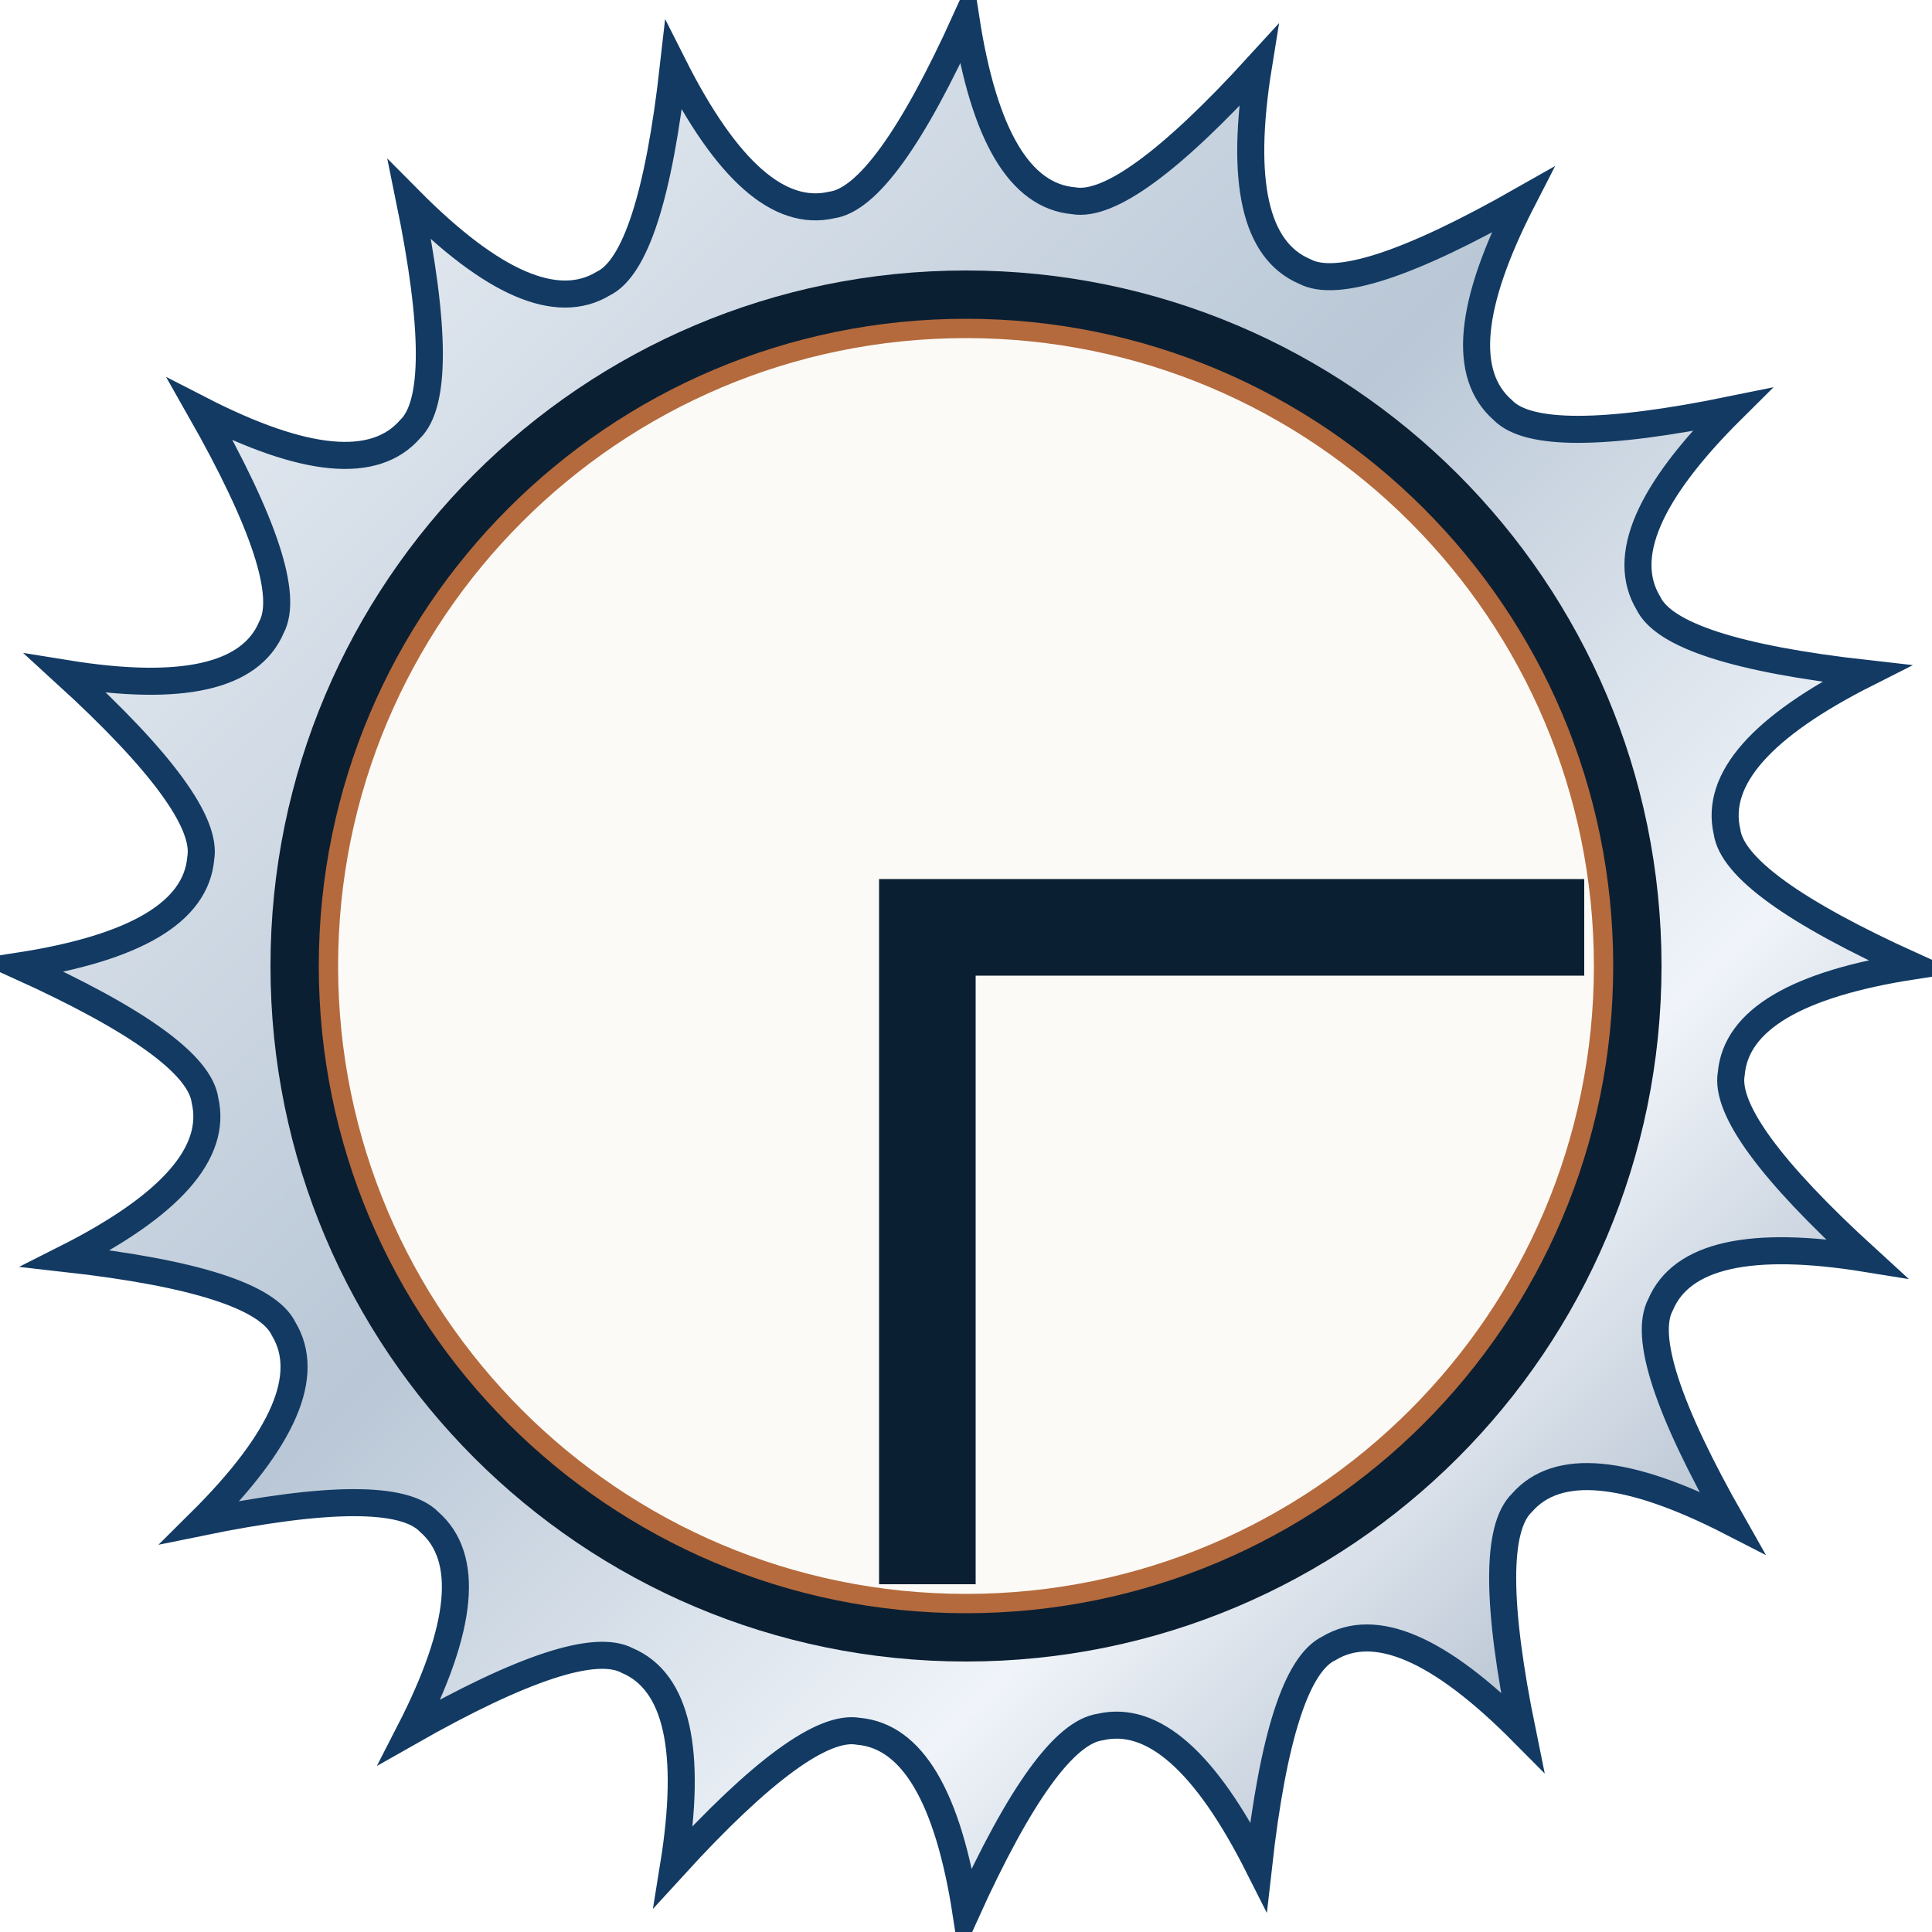
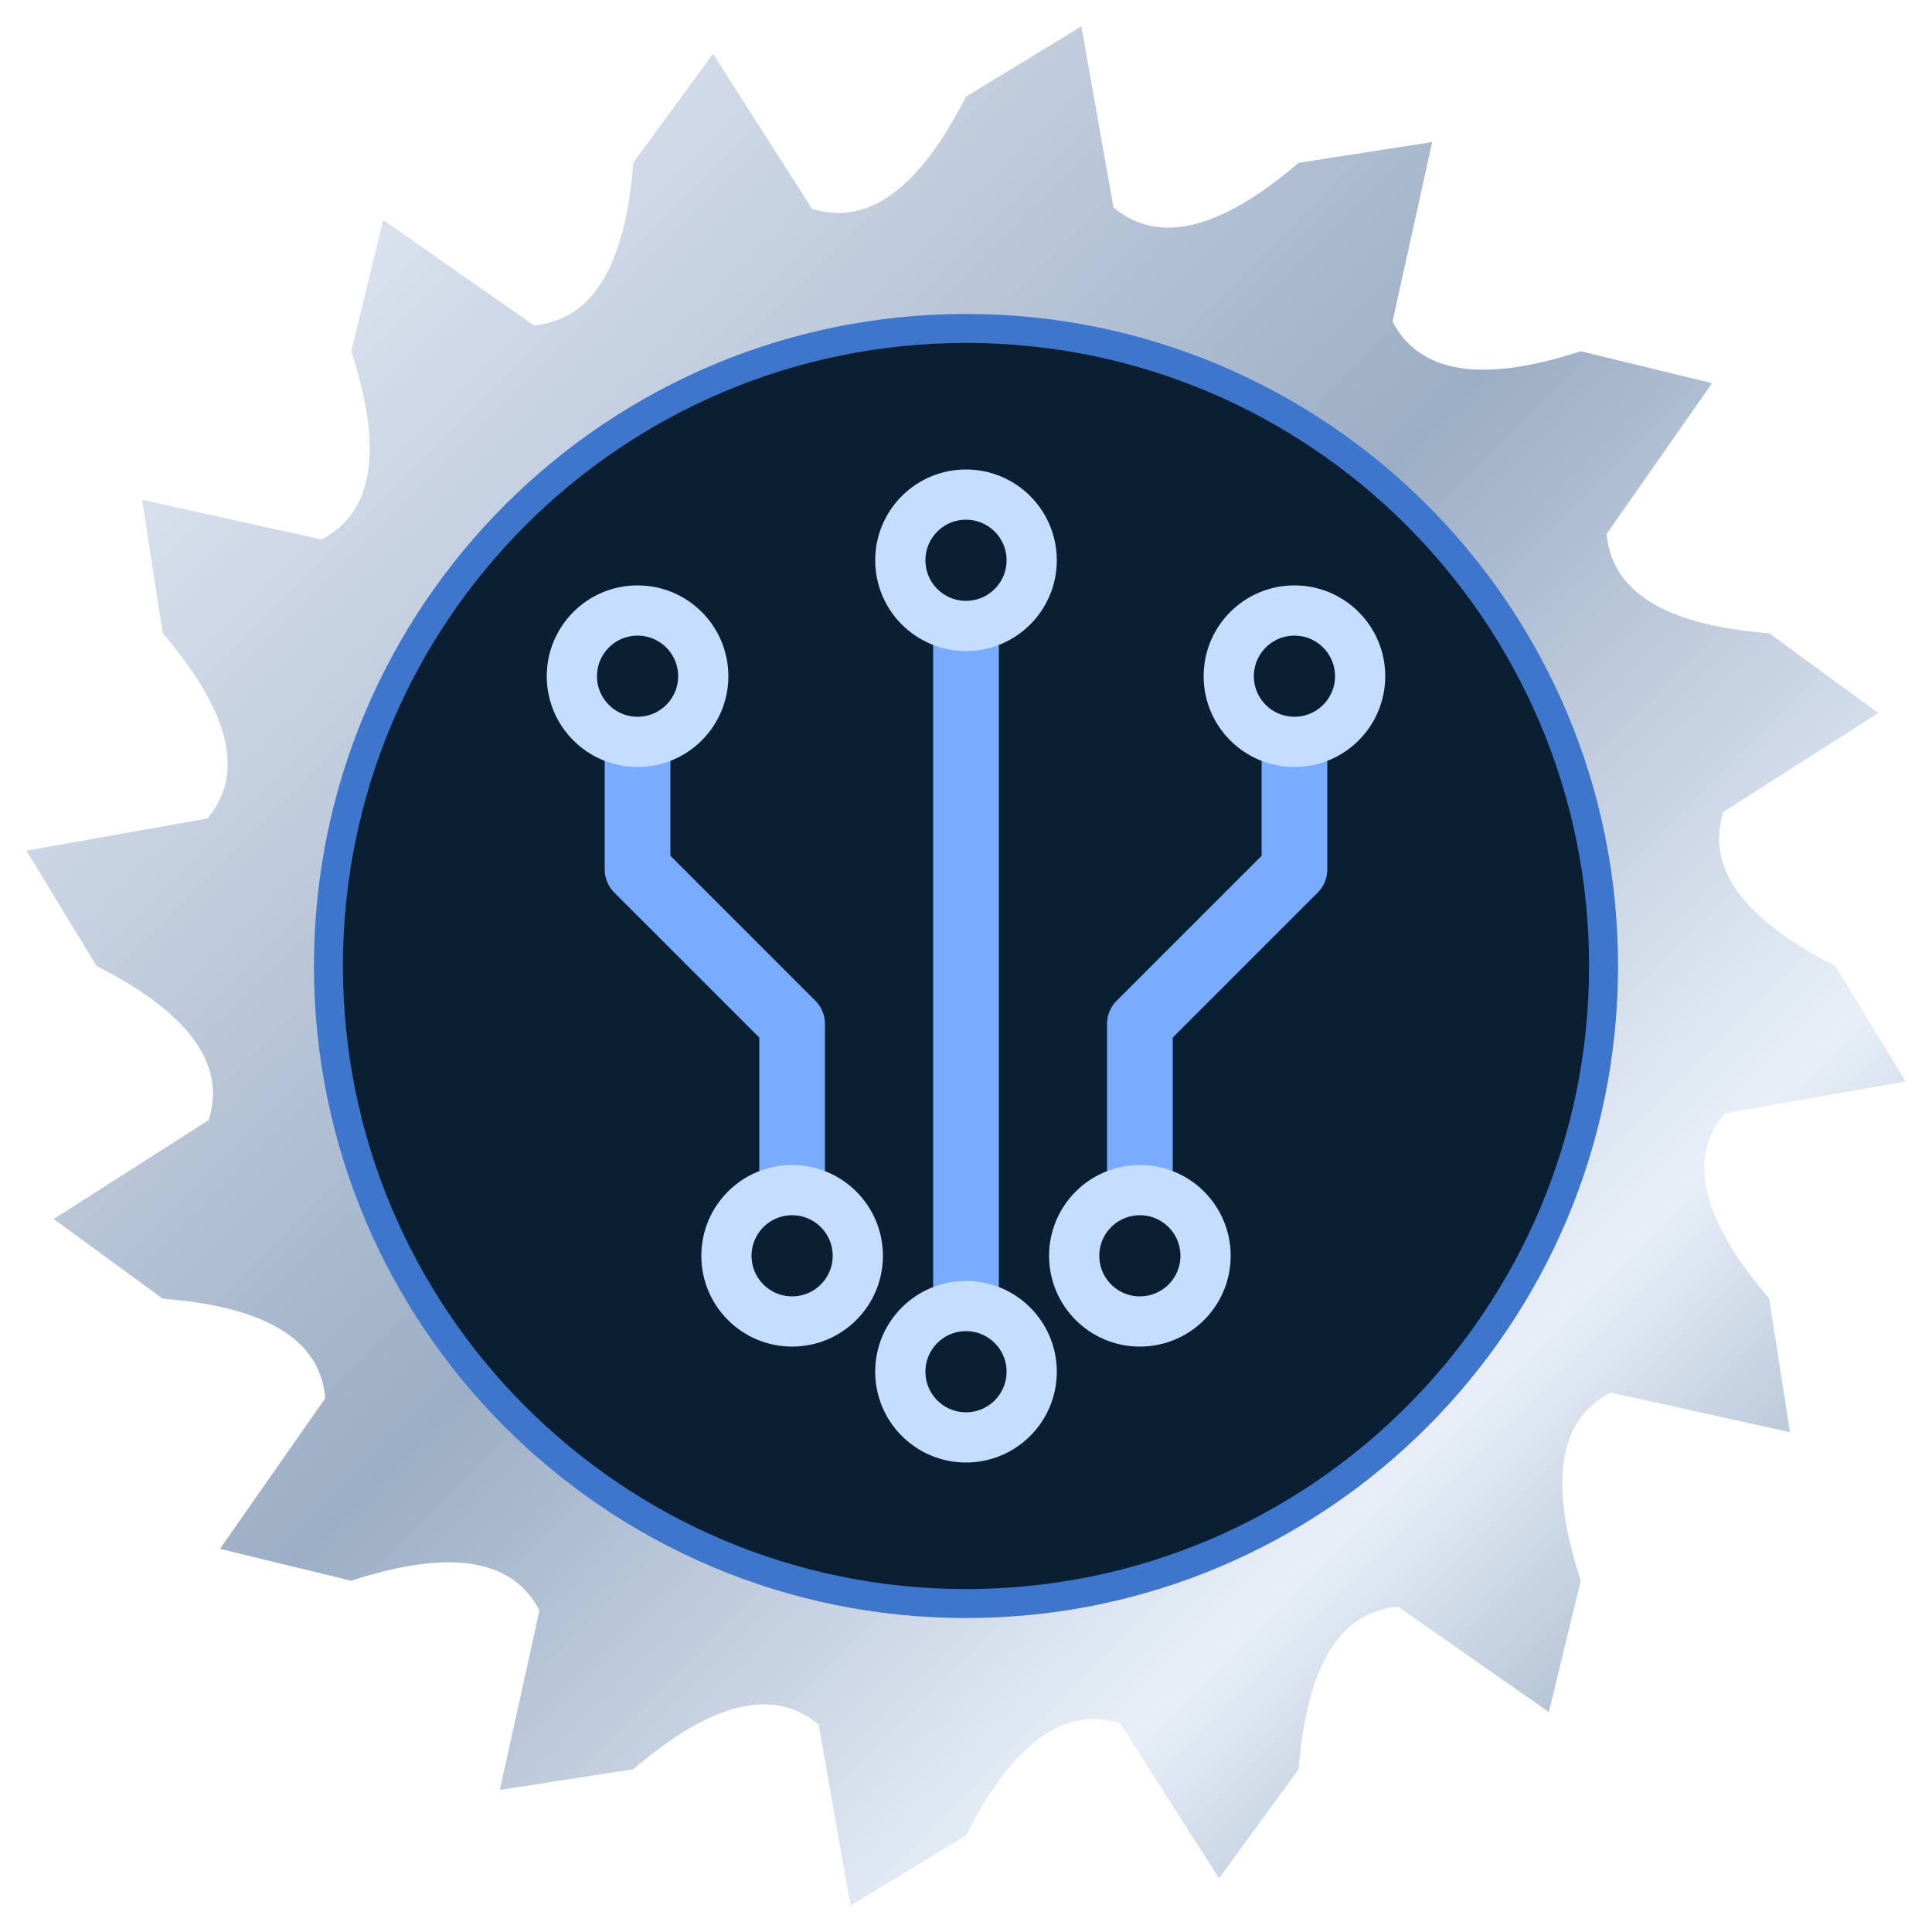
- <svg xmlns="http://www.w3.org/2000/svg" viewBox="0 0 100 100" role="img" aria-label="Unyielding Claw circular saw emblem">
+ <svg xmlns="http://www.w3.org/2000/svg" viewBox="0 0 100 100" role="img" aria-label="Saw blade with circuit traces">
  <defs>
-     <linearGradient id="blade" x1="0" y1="0" x2="1" y2="1">
-       <stop stop-color="#f4f7fb" />
-       <stop offset=".45" stop-color="#b9c7d6" />
-       <stop offset=".7" stop-color="#f0f4f9" />
-       <stop offset="1" stop-color="#8195ad" />
+     <linearGradient id="steel" x2="1" y2="1">
+       <stop stop-color="#f4f8ff" />
+       <stop offset=".48" stop-color="#9caec5" />
+       <stop offset=".75" stop-color="#e8eff8" />
+       <stop offset="1" stop-color="#718ba8" />
    </linearGradient>
  </defs>
-   <path d="M 50.00 1.00 Q 51.40 10.02 55.57 10.39 Q 58.32 10.87 65.14 3.40 Q 63.68 12.41 67.53 14.05 Q 70.00 15.36 78.80 10.36 Q 74.63 18.48 77.79 21.23 Q 79.73 23.23 89.64 21.20 Q 83.16 27.63 85.32 31.22 Q 86.54 33.73 96.60 34.86 Q 88.45 38.97 89.39 43.05 Q 89.78 45.82 99.00 50.00 Q 89.98 51.40 89.61 55.57 Q 89.13 58.32 96.60 65.14 Q 87.59 63.68 85.95 67.53 Q 84.64 70.00 89.64 78.80 Q 81.52 74.63 78.77 77.79 Q 76.77 79.73 78.80 89.64 Q 72.37 83.16 68.78 85.32 Q 66.27 86.54 65.14 96.60 Q 61.03 88.45 56.95 89.39 Q 54.18 89.78 50.00 99.00 Q 48.60 89.98 44.43 89.61 Q 41.68 89.13 34.86 96.60 Q 36.32 87.59 32.47 85.95 Q 30.00 84.64 21.20 89.64 Q 25.37 81.52 22.21 78.77 Q 20.27 76.77 10.36 78.80 Q 16.84 72.37 14.68 68.78 Q 13.46 66.27 3.40 65.14 Q 11.55 61.03 10.61 56.95 Q 10.22 54.18 1.00 50.00 Q 10.02 48.60 10.39 44.43 Q 10.87 41.68 3.40 34.86 Q 12.41 36.32 14.05 32.47 Q 15.36 30.00 10.36 21.20 Q 18.48 25.37 21.23 22.21 Q 23.23 20.27 21.20 10.36 Q 27.63 16.84 31.22 14.68 Q 33.73 13.46 34.86 3.40 Q 38.97 11.55 43.05 10.61 Q 45.82 10.22 50.00 1.00 Z" fill="url(#blade)" stroke="#123a63" stroke-width="1.4" />
-   <circle cx="50" cy="50" r="36" fill="#0b1f33" />
-   <circle cx="50" cy="50" r="33" fill="#fbfaf7" stroke="#b46a3c" stroke-width="1" />
-   <path d="M48 82V48H82" fill="none" stroke="#0b1f33" stroke-width="5" stroke-linejoin="miter" />
+   <path d="M95.000,50.000 L98.635,55.972 L89.265,57.632 Q86.340,61.110 91.575,67.221 L91.575,67.221 L92.647,74.129 L83.355,72.077 Q79.322,74.171 81.820,81.820 L81.820,81.820 L80.167,88.613 L72.368,83.162 Q67.840,83.552 67.221,91.575 L67.221,91.575 L63.095,97.218 L57.975,89.197 Q53.642,87.825 50.000,95.000 L50.000,95.000 L44.028,98.635 L42.368,89.265 Q38.890,86.340 32.779,91.575 L32.779,91.575 L25.871,92.647 L27.923,83.355 Q25.829,79.322 18.180,81.820 L18.180,81.820 L11.387,80.167 L16.838,72.368 Q16.448,67.840 8.425,67.221 L8.425,67.221 L2.782,63.095 L10.803,57.975 Q12.175,53.642 5.000,50.000 L5.000,50.000 L1.365,44.028 L10.735,42.368 Q13.660,38.890 8.425,32.779 L8.425,32.779 L7.353,25.871 L16.645,27.923 Q20.678,25.829 18.180,18.180 L18.180,18.180 L19.833,11.387 L27.632,16.838 Q32.160,16.448 32.779,8.425 L32.779,8.425 L36.905,2.782 L42.025,10.803 Q46.358,12.175 50.000,5.000 L50.000,5.000 L55.972,1.365 L57.632,10.735 Q61.110,13.660 67.221,8.425 L67.221,8.425 L74.129,7.353 L72.077,16.645 Q74.171,20.678 81.820,18.180 L81.820,18.180 L88.613,19.833 L83.162,27.632 Q83.552,32.160 91.575,32.779 L91.575,32.779 L97.218,36.905 L89.197,42.025 Q87.825,46.358 95.000,50.000Z" fill="url(#steel)" />
+   <circle cx="50" cy="50" r="33" fill="#0b1f33" stroke="#3e76cb" stroke-width="1.5" />
+   <g fill="none" stroke="#77acff" stroke-width="3.4" stroke-linecap="round" stroke-linejoin="round">
+     <path d="M50 29V71M33 35V45L41 53V65M67 35V45L59 53V65" />
+   </g>
+   <g fill="#0b1f33" stroke="#c5ddff" stroke-width="2.6">
+     <circle cx="50" cy="29" r="3.4" />
+     <circle cx="50" cy="71" r="3.4" />
+     <circle cx="33" cy="35" r="3.4" />
+     <circle cx="41" cy="65" r="3.4" />
+     <circle cx="67" cy="35" r="3.4" />
+     <circle cx="59" cy="65" r="3.4" />
+   </g>
</svg>
